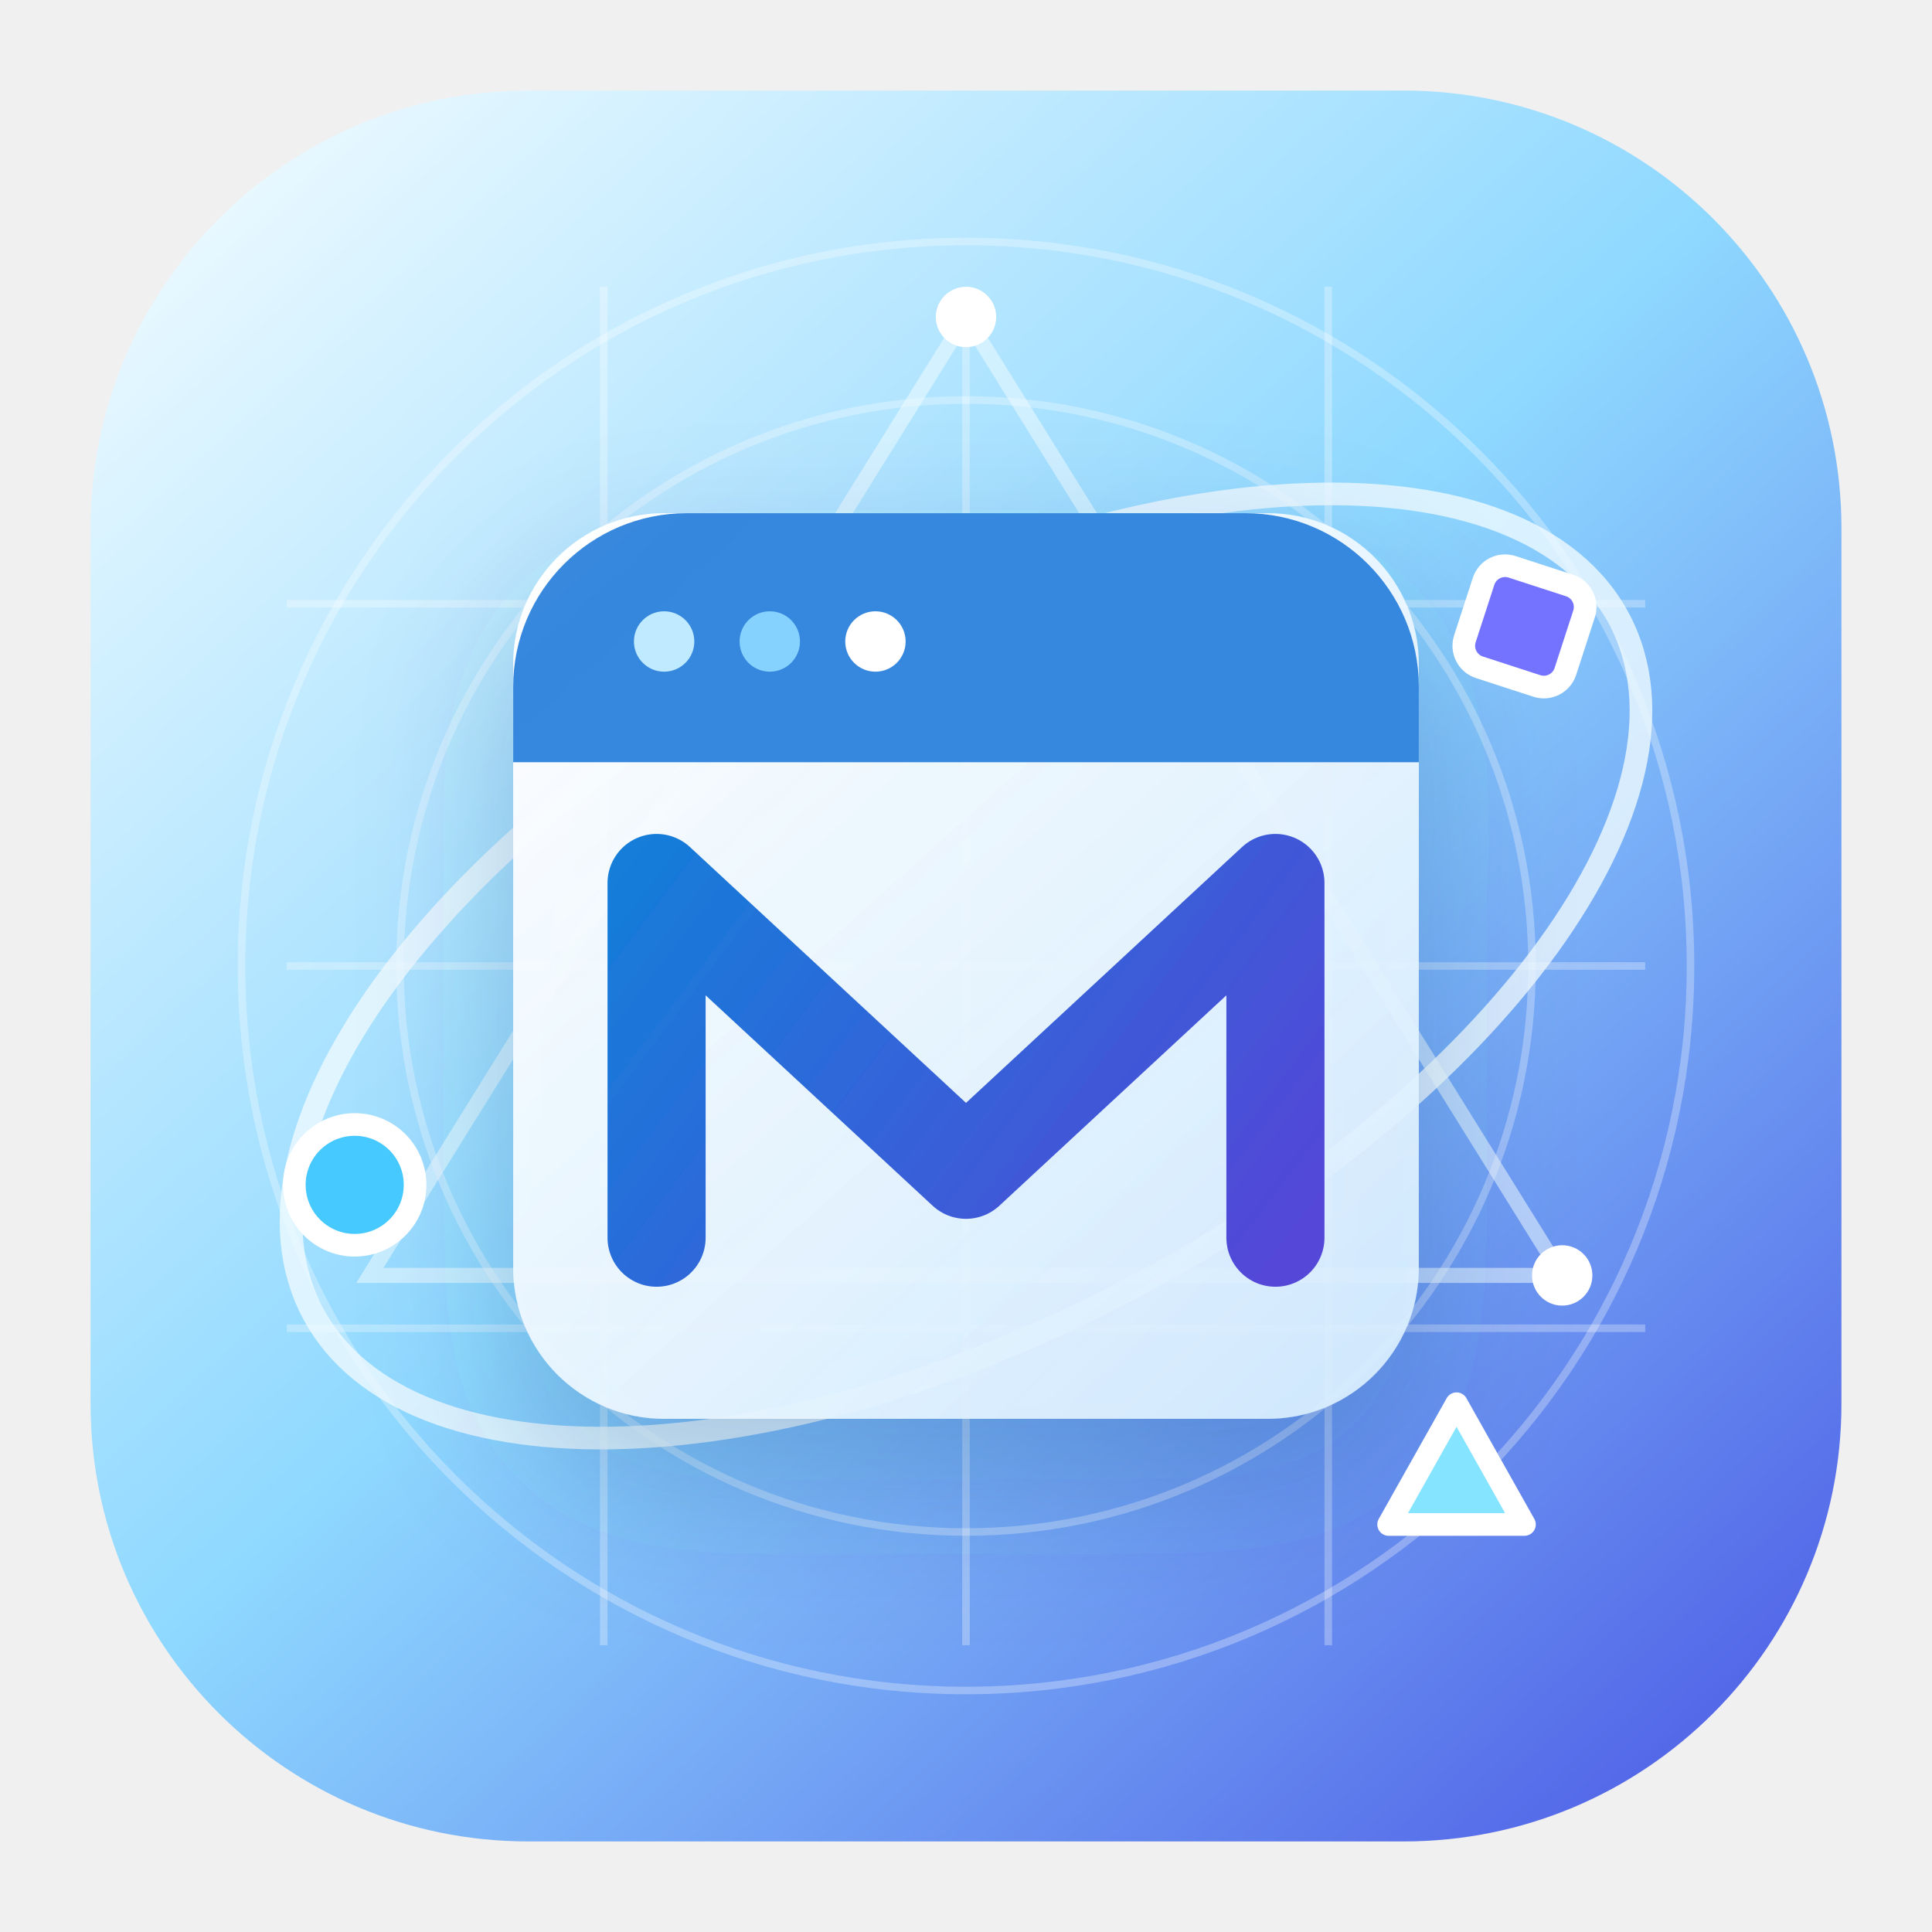
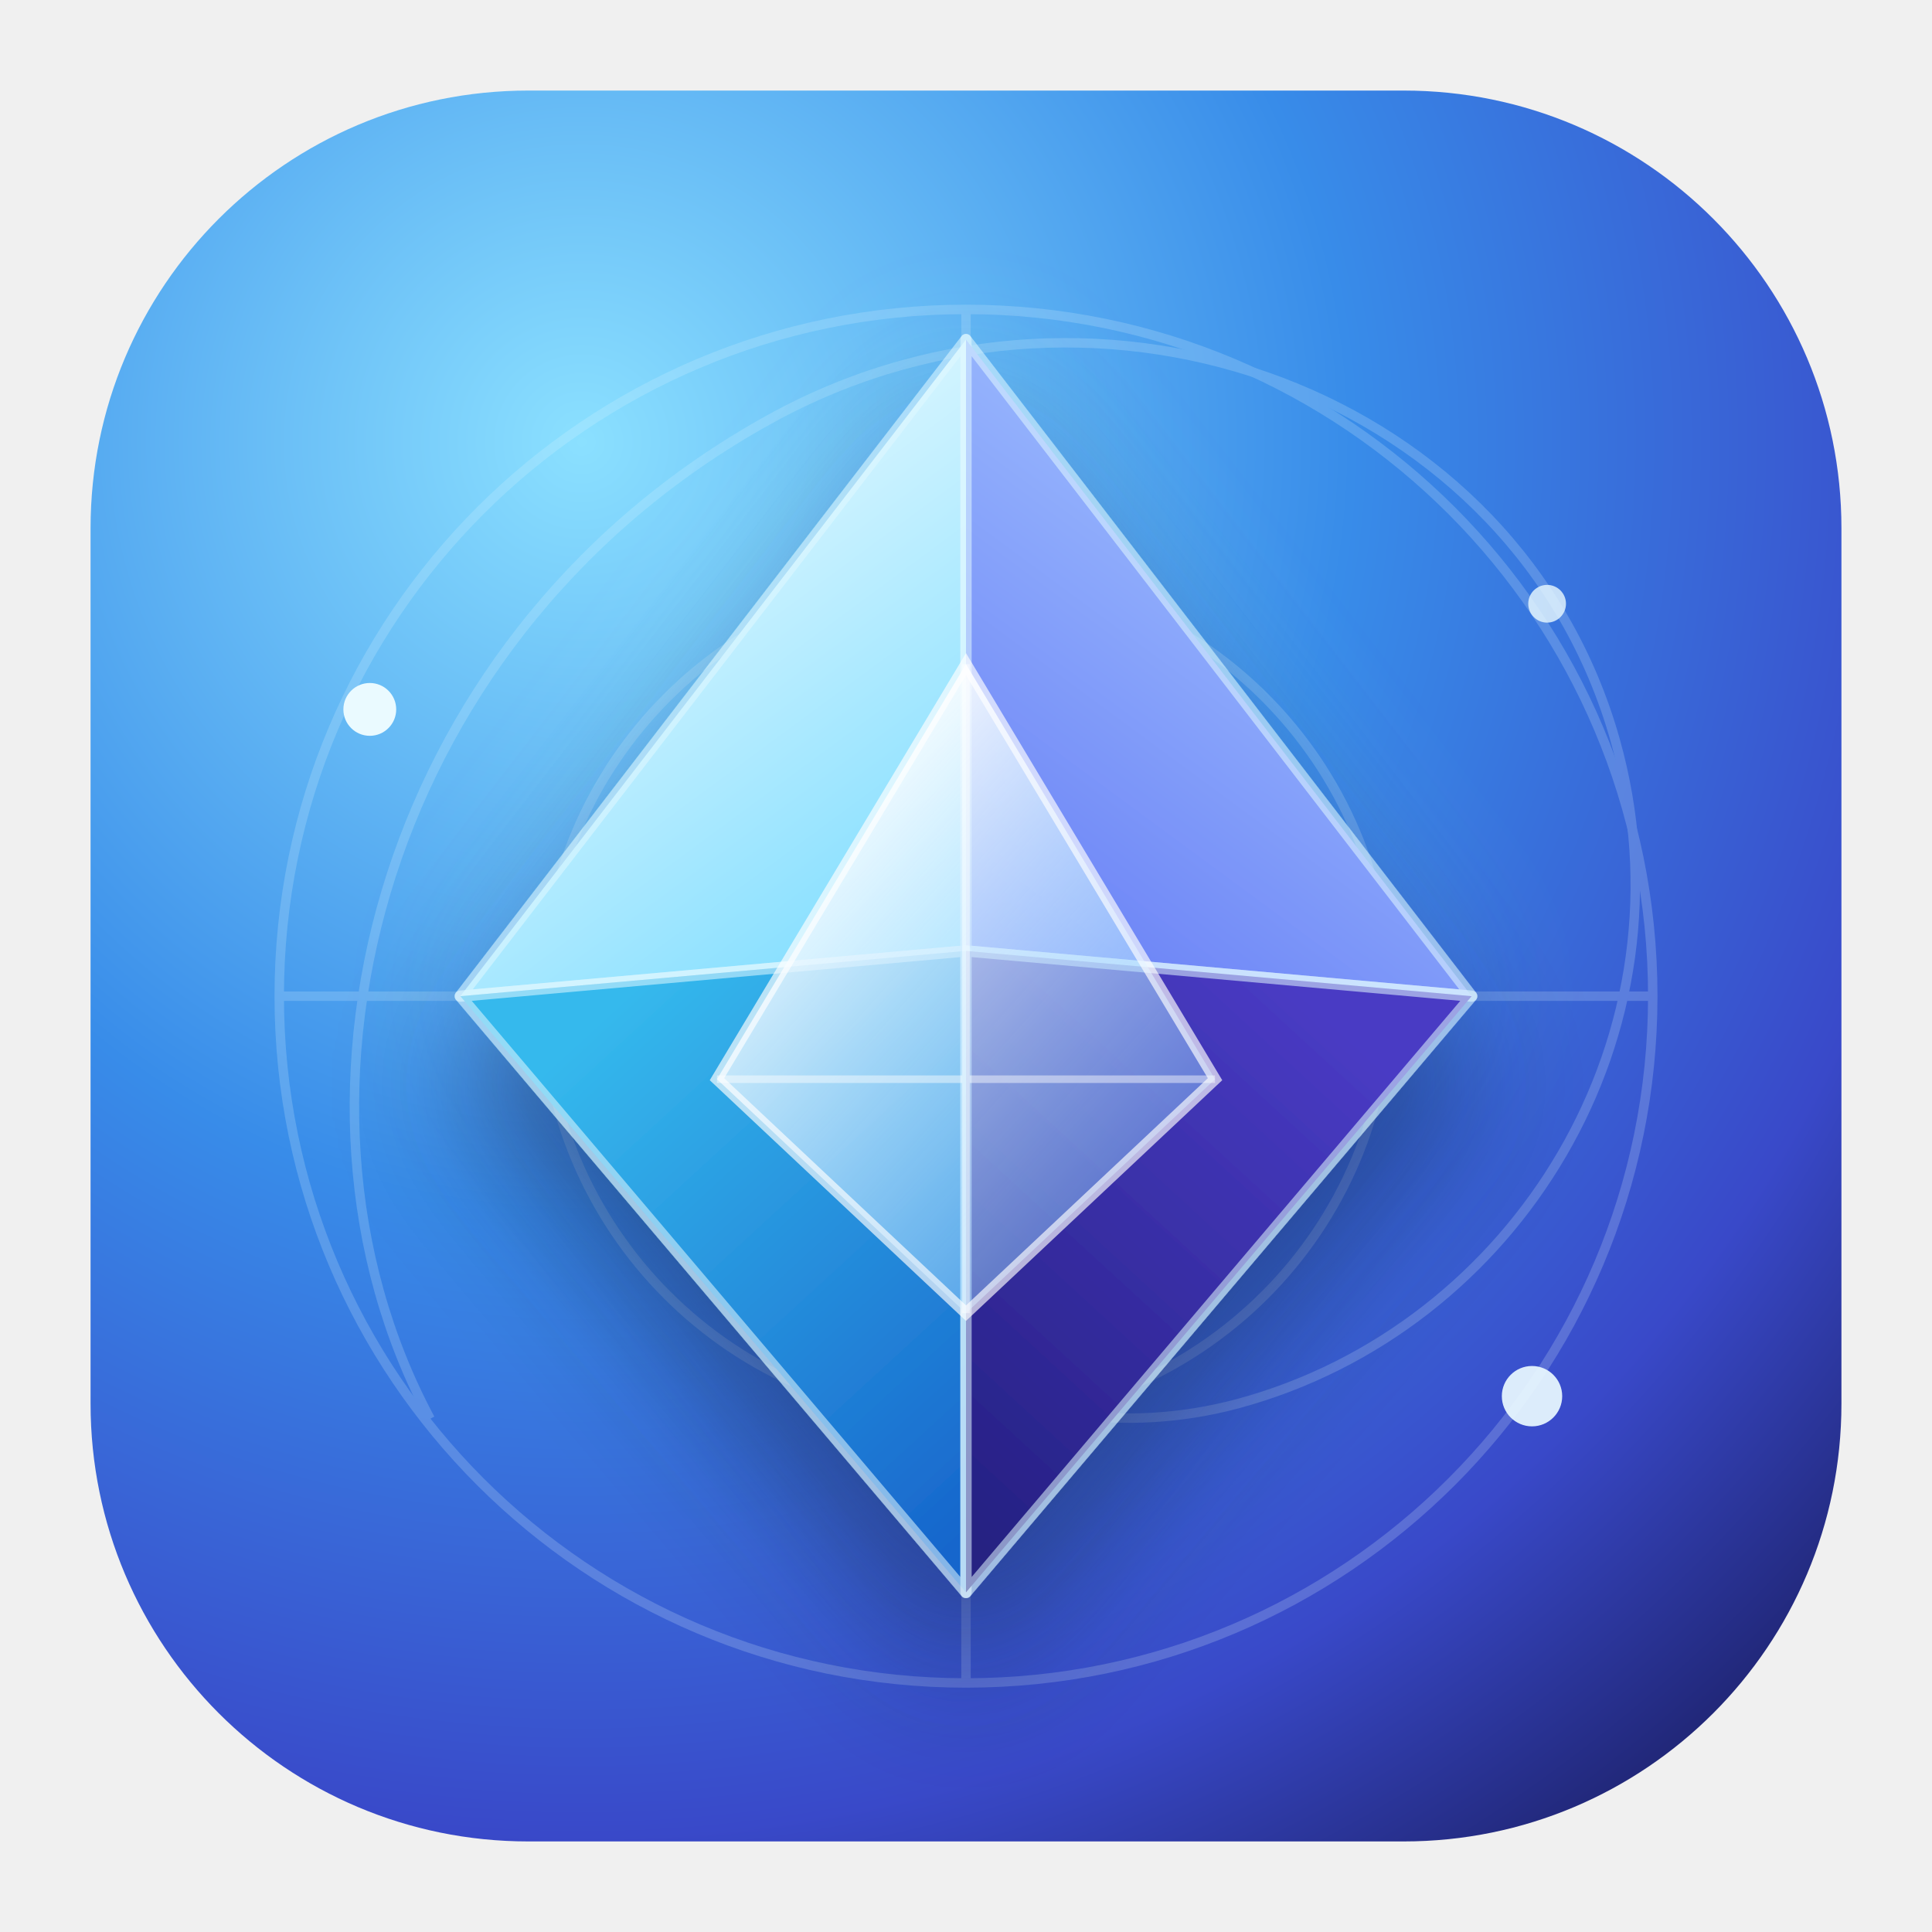
<svg xmlns="http://www.w3.org/2000/svg" viewBox="0 0 256 256" role="img" aria-labelledby="title description">
  <defs>
-     <linearGradient id="space" x1="32" y1="24" x2="224" y2="232" gradientUnits="userSpaceOnUse">
-       <stop offset="0" stop-color="#e8f8ff" />
-       <stop offset="0.48" stop-color="#8ed8ff" />
-       <stop offset="1" stop-color="#5367e8" />
+     <radialGradient id="space" cx="28%" cy="20%" r="105%">
+       <stop offset="0" stop-color="#8be0ff" />
+       <stop offset="0.42" stop-color="#388ce9" />
+       <stop offset="0.76" stop-color="#3949c9" />
+       <stop offset="1" stop-color="#171957" />
+     </radialGradient>
+     <linearGradient id="topLeft" x1="72" y1="57" x2="128" y2="133" gradientUnits="userSpaceOnUse">
+       <stop offset="0" stop-color="#f3fdff" />
+       <stop offset="1" stop-color="#71d9ff" />
    </linearGradient>
-     <linearGradient id="window" x1="78" y1="70" x2="180" y2="184" gradientUnits="userSpaceOnUse">
-       <stop offset="0" stop-color="#ffffff" stop-opacity=".98" />
-       <stop offset="1" stop-color="#d9efff" stop-opacity=".92" />
+     <linearGradient id="topRight" x1="184" y1="57" x2="128" y2="133" gradientUnits="userSpaceOnUse">
+       <stop offset="0" stop-color="#a6c7ff" />
+       <stop offset="1" stop-color="#6278f5" />
    </linearGradient>
-     <linearGradient id="m" x1="88" y1="104" x2="170" y2="166" gradientUnits="userSpaceOnUse">
-       <stop offset="0" stop-color="#147ed9" />
-       <stop offset="1" stop-color="#5447d8" />
+     <linearGradient id="bottomLeft" x1="72" y1="142" x2="128" y2="203" gradientUnits="userSpaceOnUse">
+       <stop offset="0" stop-color="#35b9ed" />
+       <stop offset="1" stop-color="#1766cc" />
    </linearGradient>
-     <filter id="shadow" x="-30%" y="-30%" width="160%" height="170%">
-       <feDropShadow dx="0" dy="9" stdDeviation="10" flood-color="#163b7a" flood-opacity=".24" />
+     <linearGradient id="bottomRight" x1="184" y1="142" x2="128" y2="203" gradientUnits="userSpaceOnUse">
+       <stop offset="0" stop-color="#493bc4" />
+       <stop offset="1" stop-color="#252082" />
+     </linearGradient>
+     <linearGradient id="inner" x1="104" y1="111" x2="155" y2="157" gradientUnits="userSpaceOnUse">
+       <stop offset="0" stop-color="#ffffff" stop-opacity=".92" />
+       <stop offset="1" stop-color="#8bcfff" stop-opacity=".42" />
+     </linearGradient>
+     <filter id="glow" x="-60%" y="-60%" width="220%" height="240%">
+       <feGaussianBlur stdDeviation="9" result="blur" />
+       <feColorMatrix in="blur" values="0 0 0 0 0.30  0 0 0 0 0.78  0 0 0 0 1  0 0 0 .55 0" />
+     </filter>
+     <filter id="shadow" x="-40%" y="-40%" width="180%" height="200%">
+       <feDropShadow dx="0" dy="12" stdDeviation="9" flood-color="#090b3f" flood-opacity=".45" />
    </filter>
  </defs>
  <rect x="12" y="12" width="232" height="232" rx="58" fill="url(#space)" />
-   <g fill="none" stroke="#ffffff" stroke-opacity=".3" stroke-width="1">
-     <path d="M38 80h180M38 128h180M38 176h180" />
-     <path d="M80 38v180M128 38v180M176 38v180" />
-     <circle cx="128" cy="128" r="75" />
-     <circle cx="128" cy="128" r="96" />
+   <g fill="none" stroke="#dff7ff" stroke-width="1.25" opacity=".2">
+     <circle cx="128" cy="132" r="91" />
+     <circle cx="128" cy="132" r="56" />
+     <circle cx="128" cy="132" r="35" />
+     <path d="M37 132h182M128 41v182" />
+     <path d="M57 188C34 145 51 83 103 55c43-23 98-3 111 43 11 39-13 78-50 88-30 8-59-10-66-38-6-22 8-44 29-49 17-5 34 5 38 21" />
  </g>
-   <g fill="none" stroke="#eefaff" stroke-linecap="round">
-     <ellipse cx="128" cy="128" rx="98" ry="48" transform="rotate(-28 128 128)" stroke-width="3" stroke-opacity=".8" />
-     <path d="M49 169 128 42l79 127z" stroke-width="2" stroke-opacity=".55" />
+   <path d="M128 47 194 132 128 217 62 132Z" fill="#77ddff" opacity=".38" filter="url(#glow)" />
+   <g filter="url(#shadow)" stroke="#dff8ff" stroke-opacity=".55" stroke-linejoin="round" stroke-width="1.5">
+     <path d="M128 45 61 132 128 126Z" fill="url(#topLeft)" />
+     <path d="M128 45 195 132 128 126Z" fill="url(#topRight)" />
+     <path d="M61 132 128 211 128 126Z" fill="url(#bottomLeft)" />
+     <path d="M195 132 128 211 128 126Z" fill="url(#bottomRight)" />
  </g>
-   <g filter="url(#shadow)">
-     <rect x="68" y="68" width="120" height="120" rx="20" fill="url(#window)" />
-     <path d="M68 91c0-12.7 10.3-23 23-23h74c12.7 0 23 10.3 23 23v10H68z" fill="#267edb" fill-opacity=".92" />
-     <circle cx="88" cy="85" r="4" fill="#bfeaff" />
-     <circle cx="102" cy="85" r="4" fill="#85d2ff" />
-     <circle cx="116" cy="85" r="4" fill="#ffffff" />
-     <path d="M87 164v-47l41 38 41-38v47" fill="none" stroke="url(#m)" stroke-linecap="round" stroke-linejoin="round" stroke-width="13" />
+   <path d="M128 88 161 143 128 174 95 143Z" fill="url(#inner)" stroke="#ffffff" stroke-opacity=".66" stroke-width="1.5" />
+   <path d="M128 88v86M95 143h66" fill="none" stroke="#ffffff" stroke-opacity=".45" stroke-width="1" />
+   <g fill="#eafaff">
+     <circle cx="49" cy="94" r="3.5" />
+     <circle cx="205" cy="80" r="2.5" opacity=".8" />
+     <circle cx="203" cy="185" r="4" opacity=".92" />
  </g>
-   <g stroke="#ffffff" stroke-width="3">
-     <circle cx="47" cy="157" r="8" fill="#46c9ff" />
-     <rect x="195" y="76" width="14" height="14" rx="3" fill="#7473ff" transform="rotate(18 202 83)" />
-     <path d="m184 202 9-16 9 16z" fill="#85e4ff" stroke-linejoin="round" />
-   </g>
-   <circle cx="128" cy="42" r="4" fill="#ffffff" />
-   <circle cx="207" cy="169" r="4" fill="#ffffff" />
</svg>
